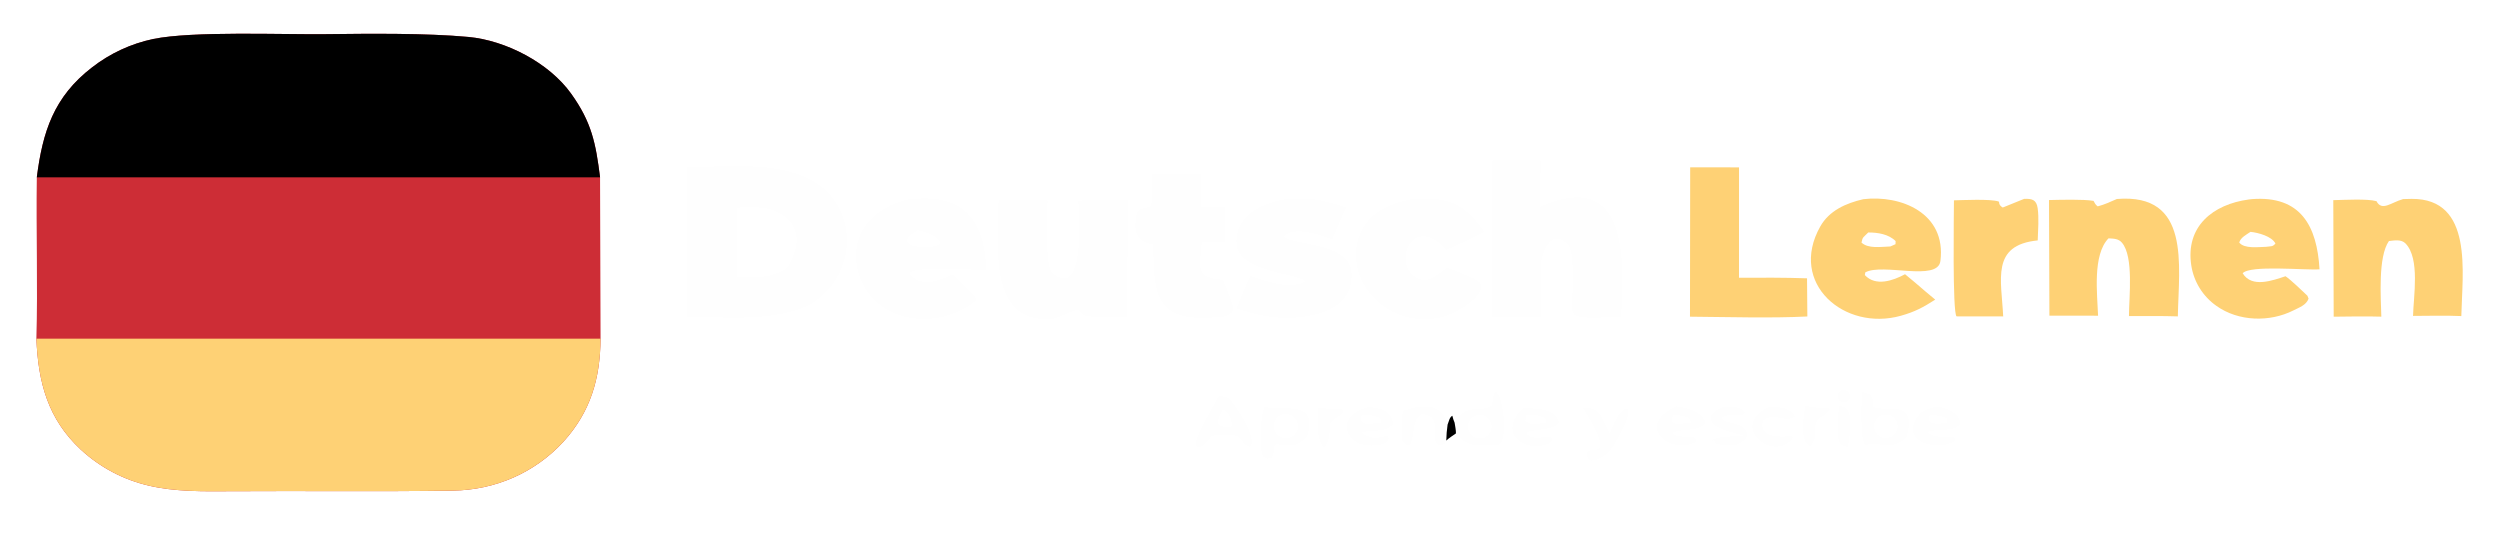
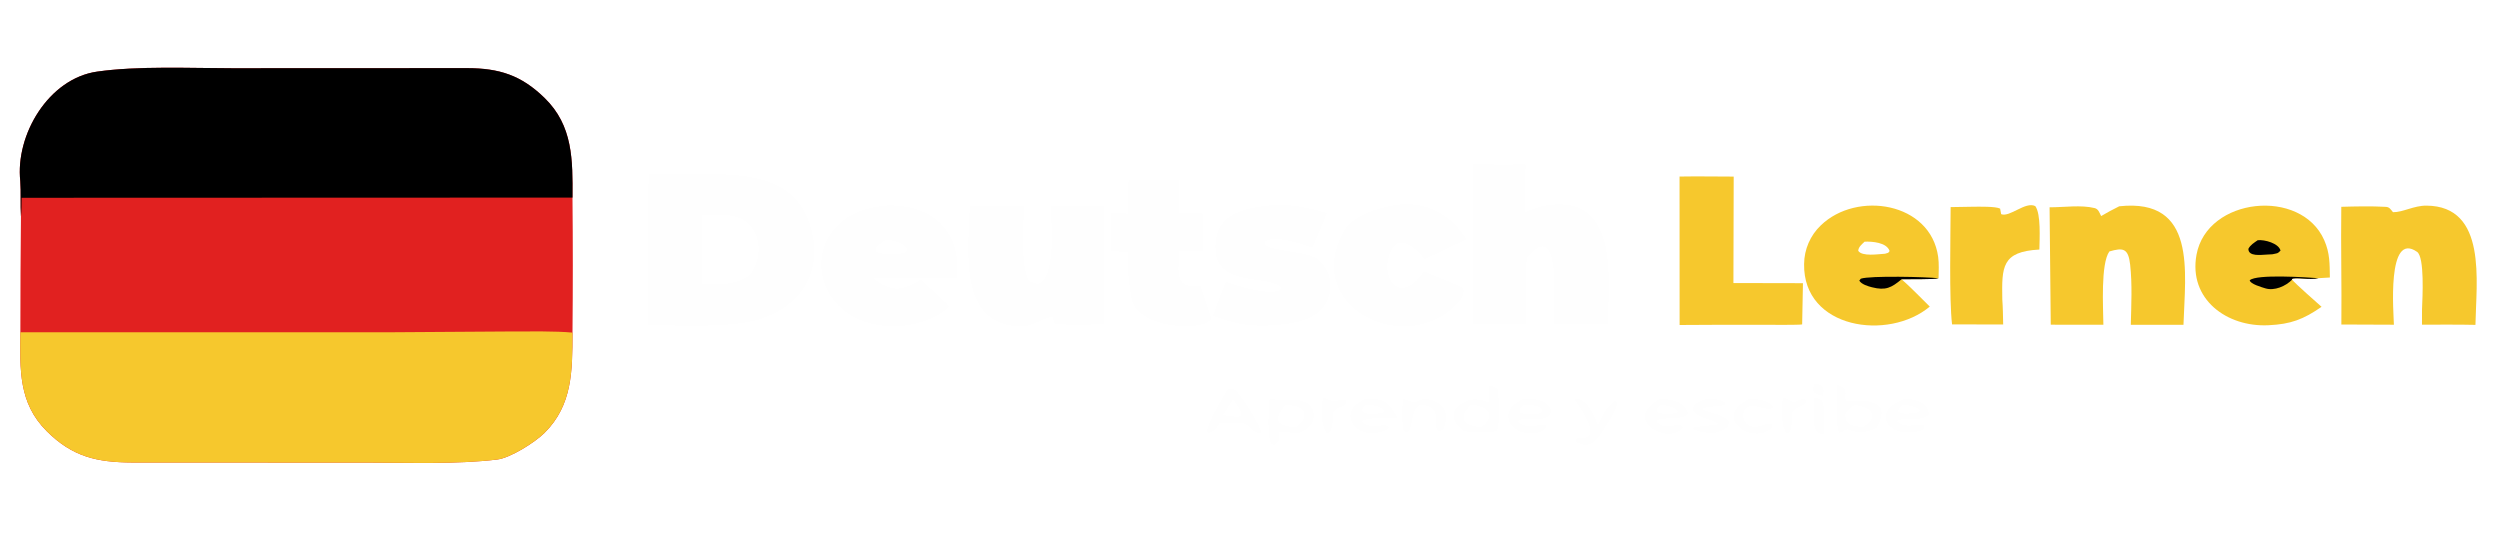
- <svg xmlns="http://www.w3.org/2000/svg" width="1128" height="249" viewBox="0 0 1128 249">
-   <clipPath id="cl_3">
-     <rect width="1128" height="249" />
-   </clipPath>
-   <g clip-path="url(#cl_3)">
-     <path fill="#CD2D36" transform="translate(-204 -265)" d="M220.61 345.022C223.235 324.523 228.196 308.749 245.562 295.381C253.653 289.094 263.066 284.724 273.091 282.602C290.922 278.943 331.149 280.653 350.89 280.418C370.257 280.188 396.384 279.908 415.362 281.671C432.219 283.236 451.731 293.323 461.727 307.295C470.935 320.168 472.798 329.535 474.747 345.001L474.975 417.804C474.835 435.847 470.448 450.826 458.19 464.332C445.217 478.386 427.407 486.081 408.364 486.366C374.883 486.866 341.48 486.42 308.004 486.638C295.805 486.717 283.082 486.926 271.162 484.127C259.708 481.471 249.142 475.882 240.499 467.91C225.617 454.121 221.215 437.532 220.41 417.809C221.111 394.299 220.25 368.888 220.61 345.022Z" />
-     <path fill="#FED175" transform="translate(-204 -265)" d="M220.41 417.809L474.975 417.804C474.835 435.847 470.448 450.826 458.19 464.332C445.217 478.386 427.407 486.081 408.364 486.366C374.883 486.866 341.48 486.42 308.004 486.638C295.805 486.717 283.082 486.926 271.162 484.127C259.708 481.471 249.142 475.882 240.499 467.91C225.617 454.121 221.215 437.532 220.41 417.809Z" />
-     <path transform="translate(-204 -265)" d="M220.61 345.022C223.235 324.523 228.196 308.749 245.562 295.381C253.653 289.094 263.066 284.724 273.091 282.602C290.922 278.943 331.149 280.653 350.89 280.418C370.257 280.188 396.384 279.908 415.362 281.671C432.219 283.236 451.731 293.323 461.727 307.295C470.935 320.168 472.798 329.535 474.747 345.001L220.61 345.022Z" />
-     <path fill="#FEFEFE" transform="translate(-204 -265)" d="M525.317 340.15C539.252 339.81 553.937 339.258 566.972 344.769C592.327 355.49 592.079 389.717 568.79 402.775C552.657 410.136 531.886 408.154 514.07 407.866L514.088 340.308L525.317 340.15ZM536.353 390.005C545.088 390.092 551.28 390.817 558.971 386.105C564.275 378.034 566.29 367.911 556.924 361.881C550.469 357.725 543.751 358.483 536.45 358.669C536.493 369.114 536.461 379.56 536.353 390.005Z" />
-     <path fill="#FEFEFE" transform="translate(-204 -265)" d="M877.39 337.323L899.085 337.367C899.141 344.356 899.056 351.346 898.83 358.332C939.037 340.435 936.735 382.689 935.455 407.976C928.83 407.872 919.955 409.285 914.714 407.286C912.828 405.019 913.484 404.672 913.404 400.946C913.495 396.702 914.483 378.809 911.709 375.718C903.758 366.859 898.791 379.623 899.132 387.424C899.39 393.308 899.242 401.518 899.35 407.945L877.258 408.02L877.39 337.323Z" />
-     <path fill="#FEFEFE" transform="translate(-204 -265)" d="M705.117 355.146C707.599 355.069 710.273 355.159 712.771 355.199L712.678 407.919C707.822 408.001 702.602 408.157 697.764 407.916C693.393 407.698 693.148 407.62 690.726 404.913C687.521 404.661 682.705 408.426 678.639 408.816C661.899 410.421 655.887 398.405 654.646 384.02C653.728 375.095 654.293 364.469 654.572 355.403L676.666 355.322C676.525 361.948 675.444 385.362 678.744 388.132C694.505 401.359 690.594 358.002 690.527 355.503L705.117 355.146Z" />
-     <path fill="#FED175" transform="translate(-204 -265)" d="M1159.13 354.787C1192.53 352.038 1187.08 384.403 1186.64 407.758C1179.49 407.509 1171.79 407.631 1164.59 407.615C1164.61 398.989 1166.79 380.869 1161.45 374.53C1159.86 372.643 1157.67 372.666 1155.35 372.547C1148.11 380.051 1150.28 397.461 1150.65 407.446L1128.69 407.428L1128.51 355.259C1133.64 355.161 1143.96 354.833 1148.6 355.633C1149.25 356.791 1149.41 357.279 1150.48 358.114C1153.54 357.324 1156.24 356.05 1159.13 354.787Z" />
-     <path fill="#FED175" transform="translate(-204 -265)" d="M1288.27 354.829C1289.55 354.777 1290.83 354.744 1292.11 354.732C1320.2 354.524 1314.93 388.3 1314.55 407.611C1307.66 407.299 1299.73 407.511 1292.76 407.537C1292.97 398.812 1295.98 381.656 1289.39 374.87C1287.47 372.893 1284.47 373.463 1281.88 373.758C1276.92 380.899 1278.24 399.106 1278.46 407.878C1271.4 407.654 1264.05 407.828 1256.96 407.895L1256.78 355.313C1261.61 355.207 1272.09 354.603 1276.26 355.761C1278.75 360.486 1282.78 356.378 1288.27 354.829Z" />
-     <path fill="#FED175" transform="translate(-204 -265)" d="M1044.74 354.876C1061.55 352.856 1082.24 361.039 1079.52 382.746C1078.33 392.234 1053.57 383.564 1045.62 387.893L1045.41 389.119C1050.35 394.433 1058.29 391.566 1063.55 388.728C1066.64 391.188 1069.78 393.966 1072.8 396.539L1077.18 400.193C1071.77 403.642 1068.11 405.666 1061.65 407.476C1036.22 414.601 1010.84 392.891 1025.29 367.213C1029.32 360.046 1036.85 356.688 1044.74 354.876ZM1056.94 376.204L1059.25 375.18L1059.3 373.785C1056.17 370.639 1051.23 369.878 1046.96 369.891C1044.71 372.208 1044.43 371.764 1043.9 374.449C1046.99 377.301 1052.46 376.355 1056.94 376.204Z" />
-     <path fill="#FEFEFE" transform="translate(-204 -265)" d="M614.267 354.88C616.099 354.729 617.935 354.621 619.773 354.555C641.429 353.901 648.527 367.801 648.959 386.9C642.318 386.687 619.175 385.176 614.639 387.763L614.52 388.893C620.215 394.922 627.657 391.706 633.827 388.793L640.894 395.799C642.644 397.314 644.329 398.402 644.27 400.686C633.248 409.648 616.314 411.849 603.906 404.438C597.444 400.666 592.809 394.411 591.081 387.13C587.115 370.005 598.241 358.361 614.267 354.88ZM624.663 376.259C626.986 375.718 626.963 376.129 628.302 374.531C626.681 371.145 621.646 369.549 618.116 368.88C615.931 370.316 613.783 371.306 613.048 373.737C614.788 377.098 621.161 376.367 624.663 376.259Z" />
-     <path fill="#FED175" transform="translate(-204 -265)" d="M1218.62 355.009C1219.12 354.932 1219.63 354.875 1220.14 354.839C1242.12 353.192 1249.43 366.972 1250.57 386.52C1244.04 387.005 1219.33 384.488 1215.89 388.284C1219.98 395.123 1229.59 391.487 1235.22 389.633C1237.79 391.384 1242.6 396.102 1245.1 398.428L1245.63 399.747C1244.58 402.673 1241.41 403.73 1238.82 405.043C1228.11 410.468 1213.96 410.097 1204.05 403.015C1197.94 398.733 1193.85 392.145 1192.71 384.774C1190.01 367.156 1202.48 357.195 1218.62 355.009ZM1226.44 376.361C1228.9 376.017 1229.35 376.418 1230.68 374.882C1229.03 371.588 1222.87 369.969 1219.43 369.615C1217.41 370.97 1214.99 372.174 1214.34 374.42C1216.6 377.339 1222.85 376.445 1226.44 376.361Z" />
-     <path fill="#FEFEFE" transform="translate(-204 -265)" d="M783.6 354.979C795.207 353.905 800.292 355.118 811.408 358.599C809.312 362.882 807.068 368.47 805.13 372.929C799.746 371.007 787.622 366.767 783.358 371.68C787.389 376.102 813.577 373.989 813.851 388.714C814.137 404.031 799.342 407.616 786.938 408.376C777.537 408.652 770.803 406.997 761.991 404.232C763.956 398.856 765.776 394.702 768.167 389.49C769.394 389.919 770.626 390.335 771.862 390.738C778.079 392.756 786.746 395.265 792.89 392.126C791.439 388.347 762.831 388.169 761.945 375.125C761.084 362.431 773.047 356.769 783.6 354.979Z" />
-     <path fill="#FED175" transform="translate(-204 -265)" d="M966.612 340.498L988.652 340.52L988.638 390.32C998.955 390.277 1009.01 390.21 1019.33 390.577L1019.48 407.791C1003.53 408.623 982.795 408.022 966.52 407.885L966.612 340.498Z" />
-     <path fill="#FEFEFE" transform="translate(-204 -265)" d="M840.881 354.901C856.838 353.693 864.499 356.315 873.739 369.604C867.824 372.623 862.75 375.071 856.662 377.708C840.302 359.759 831.058 386.798 845.109 391.122C848.903 392.289 853.769 388.183 856.801 385.817C861.4 387.358 864.646 388.76 869.069 390.727C871.848 392.611 871.497 391.781 872.505 394.52C871.433 400.562 859.92 406.738 854.375 408.106C845.9 410.141 836.963 408.676 829.583 404.04C817.231 396.263 811.394 379.864 819.612 366.969C824.402 359.451 832.575 356.559 840.881 354.901Z" />
-     <path fill="#FEFEFE" transform="translate(-204 -265)" d="M723.885 343.497C730.946 343.314 738.822 343.441 745.938 343.418L745.807 358.442L756.872 358.473L756.847 374.343L746.225 374.324C745.443 385.737 742.91 390.345 755.697 391.22C757.497 394.809 759.101 399.757 760.484 403.619C760.45 404.343 760.117 405.135 759.881 405.855C756.502 408.563 754.337 408.003 750.33 408.269C724.465 409.983 724.697 396.144 724.342 375.314C716.441 374.005 715.443 369.481 716.786 362.17C717.543 358.052 719.893 359.965 723.266 357.9C724.285 354.549 723.925 347.301 723.885 343.497Z" />
-     <path fill="#FED175" transform="translate(-204 -265)" d="M1117.27 354.736C1120.78 354.586 1122.84 355.063 1123.39 358.912C1124.03 363.392 1123.57 368.959 1123.42 373.473C1102.23 375.571 1107.05 391.103 1107.84 407.775L1087.46 407.758L1086.78 407.731C1084.91 405.826 1085.6 361.371 1085.62 355.39C1089.21 355.322 1102.1 354.656 1105.77 355.919C1106.3 356.103 1105.43 357.313 1107.63 358.639C1110.86 357.372 1114.07 356.071 1117.27 354.736Z" />
-     <path fill="#FEFEFE" transform="translate(-204 -265)" d="M774.671 448.38C780.829 451.353 797.907 444.334 794.248 460.329C793.578 463.261 790.453 464.773 787.954 465.971C785.561 465.995 782.324 465.648 779.863 465.453C777.271 467.495 780.044 467.989 777.653 471.572C775.356 472.076 776.318 472.155 774.003 471.094C772.176 468.688 772.513 451.773 774.671 448.38ZM785.67 462.549C788.507 461.755 790.213 458.864 789.537 455.996C788.861 453.129 786.044 451.304 783.15 451.86C781.169 452.241 779.555 453.678 778.947 455.602C778.34 457.526 778.835 459.628 780.238 461.079C781.641 462.529 783.727 463.093 785.67 462.549Z" />
-     <path fill="#FEFEFE" transform="translate(-204 -265)" d="M1044.05 441.889C1045.92 442.208 1046.26 442.348 1047.99 443.159C1049.49 445.647 1049.02 445.259 1049.11 448.527C1053.76 451.44 1069.94 444.134 1064.05 462.573C1060.7 465.335 1056.57 466.748 1052.38 465.543C1049.49 464.713 1048.44 465.663 1045.48 465.629C1043.16 462.924 1044.01 446.415 1044.05 441.889ZM1057.2 462.159C1058.95 461.325 1060.1 459.608 1060.22 457.676C1060.33 455.743 1059.39 453.9 1057.76 452.863C1056.12 451.826 1054.05 451.758 1052.36 452.686C1049.83 454.067 1048.86 457.213 1050.17 459.779C1051.48 462.346 1054.6 463.401 1057.2 462.159Z" />
-     <path fill="#FEFEFE" transform="translate(-204 -265)" d="M860.322 455.725C866.264 446.127 870.996 451.809 877.168 447.94C877.432 446.29 877.796 442.783 878.644 441.601C882.547 443.155 884.79 465.604 879.577 465.728C871.232 465.926 866.235 467.297 860.918 460.554C860.966 459.236 860.542 457.097 860.322 455.725ZM873.882 462.389C876.564 461.183 877.769 458.037 876.579 455.347C875.389 452.657 872.25 451.433 869.553 452.607C866.832 453.791 865.595 456.962 866.796 459.676C867.996 462.389 871.176 463.607 873.882 462.389Z" />
-     <path fill="#FEFEFE" transform="translate(-204 -265)" d="M753.932 443.733C755.516 443.839 757.813 443.953 758.894 445.14C761.946 448.49 771.502 462.889 768.087 466.592C763.473 465.201 765.189 462.365 760.688 461.356C758.361 461.302 752.828 461.106 750.853 461.657C749.952 461.908 747.763 467.114 744.146 466.765L743.42 465.664C743.126 462.363 751.796 447.578 753.932 443.733ZM759.505 457.792C760.53 454.893 758.227 450.825 755.745 449.621C754.406 452.497 753.334 453.577 753.584 456.385C755.251 457.84 757.172 457.638 759.505 457.792Z" />
-     <path fill="#FEFEFE" transform="translate(-204 -265)" d="M821.769 448.658C826.87 449.056 831.933 450.357 832.506 456.364C828.58 460.616 823.232 458.51 818.534 460.148L819.154 461.046C824.215 463.18 824.375 462.801 829.998 461.678L830.622 462.649L830.146 464.137C827.083 466.843 818.5 466.415 815.749 464.293C806.863 457.44 813.843 450.116 821.769 448.658ZM827.005 455.818L827.185 454.194C824.654 452.002 821.715 452.369 818.248 452.417L817.969 454.833C819.985 456.611 820.795 456.247 823.942 456.041C824.964 455.973 825.984 455.899 827.005 455.818Z" />
-     <path fill="#FEFEFE" transform="translate(-204 -265)" d="M1077.54 448.541C1082.05 448.652 1088.38 451.3 1088.41 456.432C1085.41 459.886 1078.31 458.315 1073.54 459.866C1075.9 462.615 1081.79 462.209 1085.16 462.054C1086.26 462.767 1085.88 462.272 1086.18 463.69C1080.38 468.673 1061.27 465.456 1068.93 453.48C1071.28 449.8 1073.66 449.656 1077.54 448.541ZM1082.66 455.803L1082.62 454.074C1080.9 452.425 1077.24 452.425 1074.71 452.211L1074.25 454.893C1076.32 456.875 1079.8 456.022 1082.66 455.803Z" />
-     <path fill="#FEFEFE" transform="translate(-204 -265)" d="M960.362 448.375C964.415 448.553 972.627 451.135 973.437 455.746C970.132 460.032 964.027 458.052 958.75 460.143L959.419 461.16C961.495 462.177 965.035 462.068 967.461 462.148C968.509 462.376 968.528 462.571 969.418 463.277L968.899 464.527C958.293 470.29 940.851 457.433 960.362 448.375ZM967.085 455.846C966.557 452.18 962.282 452.614 958.905 452.198L958.196 454.965C959.858 456.486 959.885 456.27 962.812 456.127C964.238 456.048 965.662 455.954 967.085 455.846Z" />
-     <path fill="#FEFEFE" transform="translate(-204 -265)" d="M891.101 449.257C896.177 449.187 905.957 449.078 907.41 455.649C904.502 459.255 898.071 458.391 892.905 459.895L892.885 460.905C894.692 462.415 895.643 462.363 897.922 462.64C900.181 462.227 901.652 461.744 903.847 462.371L904.339 463.498L903.221 464.912C892.427 469.723 879.194 460.86 891.101 449.257ZM901.555 455.702L901.867 454.274C899.59 452.162 895.725 452.18 892.746 452.231L892.184 454.928C894.658 457.163 898.269 456.063 901.555 455.702Z" />
-     <path fill="#FEFEFE" transform="translate(-204 -265)" d="M918.156 448.886C926.53 448.858 926.636 453.902 930.287 460.629C931.613 457.523 934.611 449.243 938.373 449.333C939.509 453.906 935.187 460.311 932.933 464.419C930.788 468.65 926.882 472.559 921.87 472.827C919.884 471.397 920.481 472.229 919.856 469.407C921.724 466.7 922.666 469.879 925.973 466.819C926.762 462.066 920.796 453.348 918.156 448.886Z" />
-     <path fill="#FEFEFE" transform="translate(-204 -265)" d="M856.557 463.781L855.83 465.151C853.451 466.085 854.402 466.106 852.245 465.231C849.419 461.143 855.137 452.473 845.444 451.827C840.966 454.623 842.629 459.768 840.402 465.53L839.183 466.05C837.658 464.953 836.18 464.056 836.363 461.904C836.527 460.604 836.187 450.672 837.398 450.264C845.636 447.488 854.841 446.644 857.153 456.574C856.808 459.262 856.607 461.078 856.557 463.781Z" />
-     <path fill="#FEFEFE" transform="translate(-204 -265)" d="M981.909 448.481C985.3 448.587 989.348 448.277 991.469 451.145C989.61 454.056 984.269 450.864 980.963 453.357C980.815 456.873 993.703 454.784 992.068 462.336C990.465 464.497 989.117 464.859 986.644 465.928C983.031 465.907 981.601 465.904 978.091 465.199L977.483 463.51L975.965 464.106C978.253 461.37 987.957 461.988 991.476 461.854C986.563 459.961 975.092 458.796 975.905 452.612C977.341 450.366 979.485 449.644 981.909 448.481Z" />
-     <path fill="#FEFEFE" transform="translate(-204 -265)" d="M1002.37 448.528C1005.91 448.396 1012.57 449.068 1013.83 452.947C1009.55 456.084 1004.54 450.554 999.383 454.842C997.724 461.856 1005.52 462.218 1010.08 461.923C1010.35 461.816 1012.02 461.615 1012.43 461.559L1012.91 462.621C1004.7 474.106 983.29 457.333 1002.37 448.528Z" />
-     <path fill="#FEFEFE" transform="translate(-204 -265)" d="M1018.65 448.008C1023.91 449.7 1026.92 448.281 1029.54 449.424L1029.51 449.986C1026.33 454.399 1024 451.984 1023 457.318C1023.03 461.128 1023.36 463.151 1020.95 466.2C1015.7 465.234 1017.8 451.876 1018.65 448.008Z" />
-     <path fill="#FEFEFE" transform="translate(-204 -265)" d="M798.694 448.868C803.941 449.559 804.015 449.717 809.478 449.524L810.305 450.345C809.005 453.523 805.495 452.827 804.07 456.647C803.917 459.962 804.017 464.379 801.478 466.789C797.657 464.225 798.525 452.852 798.694 448.868Z" />
-     <path fill="#FEFEFE" transform="translate(-204 -265)" d="M1033.8 447.94C1035.82 448.498 1036.07 448.591 1037.68 449.926C1040.01 455.226 1038.54 460.995 1037.77 466.795C1035.32 465.878 1033.99 465.875 1033.51 462.854C1032.76 458.126 1033.38 452.684 1033.8 447.94Z" />
-     <path transform="translate(-204 -265)" d="M857.153 456.574C857.804 454.896 858.036 453.256 859.295 452.586C859.616 453.939 859.799 454.434 860.322 455.725C860.542 457.097 860.966 459.236 860.918 460.554C859.673 461.426 857.572 462.78 856.557 463.781C856.607 461.078 856.808 459.262 857.153 456.574Z" />
-     <path fill="#FEFEFE" transform="translate(-204 -265)" d="M1034.36 441.384C1035.64 440.537 1037.37 440.872 1038.24 442.137C1039.11 443.403 1038.81 445.133 1037.57 446.031C1036.74 446.627 1035.65 446.729 1034.72 446.296C1033.8 445.864 1033.18 444.965 1033.1 443.946C1033.03 442.927 1033.51 441.948 1034.36 441.384Z" />
-   </g>
+ <svg xmlns="http://www.w3.org/2000/svg" width="1292" height="278" viewBox="0 0 1292 278">
+   <path fill="#E12120" d="M10.827 111.817C10.476 105.892 10.893 99.371 10.477 93.585C7.893 69.712 25.074 40.607 50.172 37.011C71.212 33.996 98.374 35.245 120.179 35.27L241.51 35.215C258.004 35.27 269.299 38.809 281.428 50.616C296.175 64.974 295.972 82.688 295.863 102.114C296.092 125.372 296.095 148.632 295.871 171.891L295.869 172.342C295.789 191.479 295.925 209.322 281.393 223.725C276.389 228.685 263.714 236.66 256.955 237.483C236.196 240.01 211.308 239.082 190.356 239.073L68.331 239.031C50.201 238.941 37.506 236.137 24.149 222.829C9.459 208.193 10.366 190.873 10.525 171.724C10.524 151.755 10.624 131.786 10.827 111.817Z" />
+   <path fill="#F6C82D" d="M10.525 171.724L202.513 171.708L264.248 171.296C273.334 171.296 287.194 171.051 295.871 171.891L295.869 172.342C295.789 191.479 295.925 209.322 281.393 223.725C276.389 228.685 263.714 236.66 256.955 237.483C236.196 240.01 211.308 239.082 190.356 239.073L68.331 239.031C50.201 238.941 37.506 236.137 24.149 222.829C9.459 208.193 10.366 190.873 10.525 171.724Z" />
+   <path d="M10.827 111.817C10.476 105.892 10.893 99.371 10.477 93.585C7.893 69.712 25.074 40.607 50.172 37.011C71.212 33.996 98.374 35.245 120.179 35.27L241.51 35.215C258.004 35.27 269.299 38.809 281.428 50.616C296.175 64.974 295.972 82.688 295.863 102.114L11.168 102.216C11.12 104.507 11.123 109.777 10.827 111.817Z" />
+   <path fill="#FEFEFE" d="M359.315 89.823C381.802 90.013 409.607 89.498 418.275 115.211C425.987 138.086 415.851 157.076 393.355 164.71C378.656 169.626 350.983 168.225 335.047 167.88L335.154 89.888C343.077 90.008 351.363 89.854 359.315 89.823ZM362.828 146.897C371.745 146.972 379.752 147.617 387.456 142.296C393.688 134.056 394.158 121.364 385.495 114.569C379.693 110.019 369.956 110.875 362.831 111.008C363.037 122.97 363.036 134.935 362.828 146.897Z" />
+   <path fill="#FEFEFE" d="M761.407 84.799C769.85 85.185 779.836 84.972 788.393 84.998L788.229 109.636C791.799 108.273 795.489 106.707 799.262 106.124C837.118 100.274 831.304 144.477 830.898 167.527L803.059 167.434L803.006 160.697C803.05 156.573 806.689 112.209 789.56 132.73C787.736 134.916 788.626 161.13 788.729 167.512C779.535 167.571 770.342 167.509 761.15 167.327C761.637 140.112 761.266 112.147 761.407 84.799Z" />
+   <path fill="#FEFEFE" d="M543.004 106.311L570.509 106.351C570.219 115.182 570.323 124.31 570.32 133.169L570.425 167.635C564.318 167.558 551.821 168.293 545.397 167.212C544.635 167.084 544.308 164.902 544.038 163.857C540.289 163.464 534.107 168.714 527.874 168.657C494.818 168.351 500.525 129.488 501.202 106.427C510.542 106.384 519.882 106.389 529.221 106.441C528.981 115.295 527.431 136.117 531.287 144.392C531.879 145.663 534.806 146.44 536.198 146.75C546.129 144.284 543.272 114.293 543.004 106.311Z" />
+   <path fill="#F6C82D" d="M1209.98 106.878C1217.6 106.66 1225.39 106.484 1233.02 106.905C1234.93 107.01 1235.49 108.234 1236.7 109.662C1241.81 109.75 1247.44 106.235 1253.97 106.273C1285.55 106.457 1279.67 145.759 1279.31 167.896C1270.27 167.678 1260.76 167.804 1251.68 167.785L1251.7 159.864C1251.95 153.585 1253.08 132.92 1249.15 130.165C1233.29 119.047 1237.08 162.557 1237.17 167.812L1210.02 167.704C1210.23 147.415 1209.71 127.046 1209.98 106.878Z" />
+   <path fill="#F6C82D" d="M1095.22 106.609C1135.48 102.252 1129.27 140.663 1128.42 167.847L1101.2 167.842C1101.45 157.617 1101.99 146.925 1100.86 136.759C1099.9 128.197 1097.13 127.923 1090.12 129.95C1085.56 136.327 1086.94 159.098 1087.03 167.833L1059.83 167.803L1059.22 107.133C1066.61 107.16 1075.5 105.781 1082.55 107.55C1084.45 108.026 1085.02 109.982 1085.86 111.654C1089.06 109.755 1091.9 108.284 1095.22 106.609Z" />
+   <path fill="#F6C82D" d="M997.307 158.444C975.992 176.328 931.82 170.043 932.36 136.464C932.415 128.892 935.542 121.667 941.026 116.441C959.598 98.516 997.725 104.424 1001.65 132.77C1002.12 136.2 1001.93 140.308 1001.85 143.8C999.925 144.51 986.063 144.214 982.736 144.327C987.184 148.182 992.979 154.188 997.307 158.444ZM974.205 131.128C975.805 130.616 975.808 130.916 976.555 129.722C975.052 125.275 967.586 124.742 963.63 124.89C962.151 126.322 960.444 127.609 960.337 129.631C962.388 132.707 970.588 131.324 974.205 131.128Z" />
+   <path d="M982.736 144.327C977.514 148.665 974.54 150.292 967.395 148.452C965.353 147.927 962.026 146.939 960.881 145.03L961.662 144.029C966.3 142.385 996.076 143.093 1001.85 143.8C999.925 144.51 986.063 144.214 982.736 144.327Z" />
+   <path fill="#F6C82D" d="M1199.78 158.557C1190.37 165.093 1183.87 167.54 1172.37 168.079C1150.91 169.165 1130.92 154.662 1135.16 131.62C1140.62 101.927 1189.18 96.918 1201.16 124.116C1204.14 130.877 1203.94 136.35 1204.08 143.416L1198.19 143.768C1193.44 144.882 1186.13 143.086 1184.49 144.226L1184.55 144.533C1186.38 146.766 1197.14 156.188 1199.78 158.557Z" />
+   <path d="M1184.55 144.533C1181.28 147.906 1175.38 150.462 1170.7 149.005C1168.8 148.415 1162.92 146.754 1162.65 144.852C1166.16 141.543 1192.27 143.34 1198.19 143.768C1193.44 144.882 1186.13 143.086 1184.49 144.226L1184.55 144.533Z" />
+   <path d="M1166.8 124.139C1170.33 123.747 1177.64 125.732 1178.58 129.512C1176.88 131.238 1177.11 130.763 1174.4 131.409C1173.41 131.47 1172.42 131.523 1171.43 131.567C1168.48 131.704 1161.96 132.694 1161.96 128.611C1162.97 126.586 1164.95 125.433 1166.8 124.139Z" />
+   <path fill="#FEFEFE" d="M458.82 106.148C459.057 106.138 459.293 106.132 459.53 106.133C472.903 106.17 485.611 110.783 491.665 123.415C494.915 130.198 494.751 136.187 494.709 143.471C479.746 143.427 466.272 143.338 451.319 143.795C460.722 151.261 466.244 150.409 475.886 144.49L489.521 157.164C489.674 157.322 490.199 158.258 490.348 158.512C490.239 158.687 489.865 159.246 489.739 159.347C474.892 171.162 449.992 172.012 435.464 159.849C429.236 154.725 425.315 147.328 424.572 139.301C423.844 131.788 426.163 124.297 431.009 118.508C438.208 109.965 448.13 107.086 458.82 106.148ZM465.101 131.088C467.598 130.611 467.345 131.022 469.069 129.489C468.352 125.757 461.135 123.793 457.818 124.003C455.924 125.281 453.365 126.689 452.44 128.701L452.571 129.938C455.284 131.885 461.658 131.193 465.101 131.088Z" />
+   <path fill="#F6C82D" d="M867.989 91.239C877.129 91.074 886.791 91.248 895.973 91.261L895.83 146.274L931.764 146.35L931.355 167.66C929.65 168.003 914.88 167.862 912.499 167.86C897.674 167.809 882.848 167.842 868.022 167.959L867.989 91.239Z" />
+   <path fill="#FEFEFE" d="M655.922 106.16C665.453 104.925 676.583 107.488 685.711 110.076C683.904 115.164 680.417 122.487 678.26 128.023C673.46 126.233 657.842 120.847 653.543 125.163L653.57 126.422C657.456 130.243 676.112 129.472 681.72 134.528C688.902 141.005 689.593 151.863 683.383 159.214C677.437 166.253 666.732 167.353 658.141 168.106C645.857 168.825 638.274 167.435 626.891 163.18C628.673 157.798 631.446 151.059 633.504 145.653C638.173 147.368 659.402 154.097 662.429 148.877C657.228 141.836 629.507 148.538 628.232 129.76C626.976 111.256 641.396 107.703 655.922 106.16Z" />
+   <path fill="#FEFEFE" d="M720.444 106.106C736.173 103.397 749.57 110.411 757.822 123.634C750.64 127.132 743.429 130.569 736.188 133.944C732.634 129.139 724.051 120.844 719.62 128.277C711.621 141.695 722.889 159.619 735.875 140.259L751.972 146.889C753.742 147.615 755.526 148.062 756.347 149.726C756.6 151.652 755.684 154.029 754.41 155.492C727.94 185.889 672.28 159.217 694.513 119.517C698.931 111.627 711.64 107.468 720.444 106.106Z" />
+   <path fill="#FEFEFE" d="M583.362 92.982C591.738 93.279 600.971 93.048 609.415 92.994L609.42 110.252L621.579 110.304C621.483 116.815 621.505 123.327 621.645 129.837L609.442 129.75C609.127 140.287 606.453 149.655 620.308 147.596C622.117 153.219 624.016 158.813 626.005 164.375C623.588 171.673 587.414 170.287 584.704 154.012C583.163 144.756 582.835 140.253 582.951 130.046L573.955 129.913L574.106 110.295L583.094 110.344C583.046 106.254 582.691 96.57 583.362 92.982Z" />
+   <path fill="#F6C82D" d="M1019.73 106.839C1022.66 106.824 1031.4 106.606 1033.66 107.81L1034.2 110.682C1038.69 112.432 1046.71 103.97 1051.83 106.509C1054.86 110.631 1054.03 123.521 1053.95 128.966C1034.46 130.018 1034.51 137.878 1034.79 154.698C1035.11 158.912 1035.14 163.445 1035.24 167.695L1008.82 167.641C1007.28 154.397 1008.04 121.546 1008.09 107.031L1019.73 106.839Z" />
+   <path fill="#FEFEFE" d="M656.142 205.876C657.383 206.052 659.584 206.827 660.771 206.81C665.458 206.71 668.862 205.907 673.533 207.456C678.023 208.946 679.964 213.17 678.44 217.633C677.405 220.667 674.235 222.514 671.399 223.81C668.486 223.967 661.559 222.642 660.701 223.094C660.885 226.66 661.719 228.232 658.48 230.047L657.116 229.506C654.631 226.038 655.713 210.64 656.142 205.876ZM670.19 220.716C677.435 214.224 674.109 209.523 665.307 209.369C664.997 209.364 664.687 209.361 664.376 209.361C657.376 217.049 660.019 220.531 670.19 220.716Z" />
+   <path fill="#FEFEFE" d="M769.722 199.388C771.338 199.739 772.884 199.855 773.905 201.113C774.804 205.947 775.176 217.974 773.722 222.616C771.171 223.774 760.206 223.707 756.534 222.716C750.549 218.678 748.702 212.372 755.784 208.366C761.116 205.349 764.156 206.348 769.581 207.912L769.722 199.388ZM765.692 220.696C774.05 214.273 768.145 209.712 760.32 209.126C752.863 215.903 756.755 220.438 765.471 220.69L765.692 220.696Z" />
+   <path fill="#FEFEFE" d="M949.227 198.805C950.918 199.425 951.361 199.628 952.892 200.597C954.169 202.242 953.745 204.066 953.557 206.15C953.768 206.476 954.018 206.862 954.306 207.306C959.378 206.972 964.876 206.433 969.564 208.847C970.672 209.428 972.136 210.921 972.321 212.194C972.742 215.111 971.362 218.542 969.96 220.952C959.83 226.102 956.676 221.42 954.237 221.999C952.971 222.3 952.249 223.438 950.632 223.624C948.597 221.442 949.242 203.051 949.227 198.805ZM963.142 220.599C964.924 219.225 966.665 218.105 967.589 216.042C967.761 210.766 962.723 209.839 958.264 209.314C956.231 210.796 954.83 211.621 953.736 213.922C953.322 219.769 957.927 220.464 962.861 220.592L963.142 220.599Z" />
+   <path fill="#FEFEFE" d="M634.64 200.97C635.666 200.978 637.018 201.194 638.061 201.327C640.9 203.159 652.103 220.973 651.632 223.657C647.29 224.471 647.222 219.726 641.742 218.601L630.247 218.621C628.397 221.774 628.014 222.512 624.904 223.743L623.865 223.268C623.392 219.472 632.278 204.793 634.64 200.97ZM632.08 214.524L639.529 215.483L641.499 214.851C641.995 212.837 638.596 207.685 637.084 206.571C635.57 208.959 633.429 212.131 632.08 214.524Z" />
+   <path fill="#FEFEFE" d="M705.236 206.246C715.793 205.927 716.872 207.159 722.355 216.003C718.349 216.045 706.181 215.529 703.664 217.679C704.933 219.939 708.52 220.127 710.783 220.371L711.05 220.317C713.443 219.837 715.865 219.249 718.011 220.674L717.318 221.654C711.478 224.896 702.839 224.921 698.977 218.751C697.954 217.123 697.638 215.149 698.102 213.284C698.997 209.741 702.322 207.973 705.236 206.246ZM714.415 213.466L715.326 212.453C713.407 209.342 708.591 209.218 705.283 209.402L703.902 211.87C704.922 215.023 711.278 213.637 714.415 213.466Z" />
+   <path fill="#FEFEFE" d="M787.2 206.184C792.688 205.983 800.173 206.189 801.643 212.751C799.845 219.59 788.174 214.238 784.549 217.513C786.012 220.655 790.832 220.236 793.742 220.096C795.613 219.637 797.25 219.009 798.996 219.81L799.272 220.72C795.281 225.819 783.951 224.895 780.445 218.662C779.489 216.932 779.263 214.892 779.817 212.995C780.858 209.542 784.26 207.798 787.2 206.184ZM795.545 213.689L797.081 212.84C797.001 209.194 790.197 209.174 787.517 209.275C787.393 209.28 787.269 209.286 787.145 209.293C785.569 211.387 785.179 211.131 785.361 213.136C787.113 214.316 792.85 213.722 795.545 213.689Z" />
+   <path fill="#FEFEFE" d="M984.406 206.231C989.67 205.935 996.453 208.088 996.847 214.168C992.887 218.384 983.351 215.239 980.338 217.568C983.091 220.79 987.873 220.036 991.577 219.422C992.105 219.331 993.308 219.445 993.898 219.482L994.544 220.541L994.088 221.696C990.624 224.145 981.691 223.952 978.378 221.614C970.021 215.717 976.428 208.646 984.406 206.231ZM990.137 213.53L992.001 212.638L992.027 211.553C990.068 210.016 985.883 209.316 983.427 209.171C981.677 210.939 981.245 210.778 980.899 212.806C983.051 214.231 987.305 213.648 990.137 213.53Z" />
+   <path fill="#FEFEFE" d="M857.945 206.192C863.064 206.071 871.74 207.785 872.236 213.969C869.787 217.5 859.122 215.075 856.05 217.382L856.442 218.388C859.42 220.637 860.633 220.449 864.378 220.001C866.275 219.604 868.41 219.08 869.754 220.693C863.395 230.621 837.199 217.275 857.945 206.192ZM866.036 213.607L867.249 212.84C866.427 210.225 860.75 209.363 858.252 209.304C856.597 211.043 856.261 210.804 856.091 212.773C858.605 214.338 862.85 213.739 866.036 213.607Z" />
+   <path fill="#FEFEFE" d="M725.179 206.057C725.845 206.347 726.516 206.625 727.193 206.89C731.199 208.433 731.762 207.738 735.888 205.919C743.904 207.204 749.546 210.647 746.367 220.877C745.961 222.185 745.108 222.492 743.897 222.831L742.658 222.025C742.112 220.358 742.193 219.673 742.252 217.959C742.102 213.274 741.75 210.33 735.782 209.32C728.96 208.166 730.578 220.975 727.477 223.31C725.664 222.926 726.269 223.278 725.041 221.876C724.653 217.424 724.512 210.403 725.179 206.057Z" />
+   <path fill="#FEFEFE" d="M813.485 205.927C820.732 206.161 822.895 213.65 825.846 219.467C828.346 214.692 830.006 210.283 834.516 207.319L835.536 207.555C836.181 211.062 832.119 216.508 830.141 219.656C827.293 224.681 823.096 232.404 815.99 229.08C814.489 228.378 814.825 228.726 814.144 227.209C816.549 224.937 819.289 228.145 821.941 224.002C822.456 218.517 816.57 210.577 813.485 205.927Z" />
+   <path fill="#FEFEFE" d="M882.082 206.216C884.735 206.091 890.408 206.157 891.873 208.753C889.597 210.708 881.827 209.353 879.875 211.345C881.246 213.162 889.647 213.459 893.399 217.61C894.031 221.839 888.997 222.822 885.706 223.871C882.979 223.669 876.537 223.318 874.695 221.272C877.286 220.093 884.634 219.994 888.213 219.249C886.245 216.924 877.98 216.338 874.912 212.212C874.635 208.377 878.869 207.175 882.082 206.216Z" />
+   <path fill="#FEFEFE" d="M903.962 206.149C908.19 206.427 913.628 206.277 916.281 210.221L915.798 211.034C912.438 212.195 907.948 209.022 904.376 209.869C899.723 210.972 899.891 218.059 904.087 219.931C906.964 221.215 909.108 220.327 911.965 219.471C914.192 219.063 914.277 218.668 916.036 219.466L915.949 220.716C906.74 230.67 883.962 216.136 903.962 206.149Z" />
+   <path fill="#FEFEFE" d="M683.637 205.646C684.866 205.808 686.173 206.242 687.262 206.823C690.812 208.718 692.131 205.315 695.906 207.112C695.081 211.576 689.554 209.37 688.827 214.181C688.719 216.995 688.913 222.399 686.283 224.04L685.376 223.505C682.2 218.261 683.068 211.485 683.637 205.646Z" />
+   <path fill="#FEFEFE" d="M921.402 205.366C922.153 205.579 924.072 206.396 924.718 206.805C928.782 209.38 929.018 205.36 933.322 206.613L933.674 207.493C931.46 210.644 927.754 209.89 925.913 213.51C926.166 216.209 926.395 222.268 924.038 223.984L922.955 223.382C920.215 219.121 920.748 210.299 921.402 205.366Z" />
+   <path fill="#FEFEFE" d="M937.651 205.528C939.312 205.845 939.704 206.009 941.225 206.709C943.64 209.642 942.553 219.936 942.43 224.417C940.84 224.096 940.203 224.028 938.859 223.023C936.338 219.445 937.467 210.117 937.651 205.528Z" />
+   <path fill="#FEFEFE" d="M937.832 198.163C939.706 198.437 940.122 198.706 941.709 199.626C942.808 202.094 942.451 201.534 942.105 204.532C940.198 204.05 938.91 203.846 937.309 202.677C936.638 200.465 936.994 200.776 937.832 198.163Z" />
</svg>
